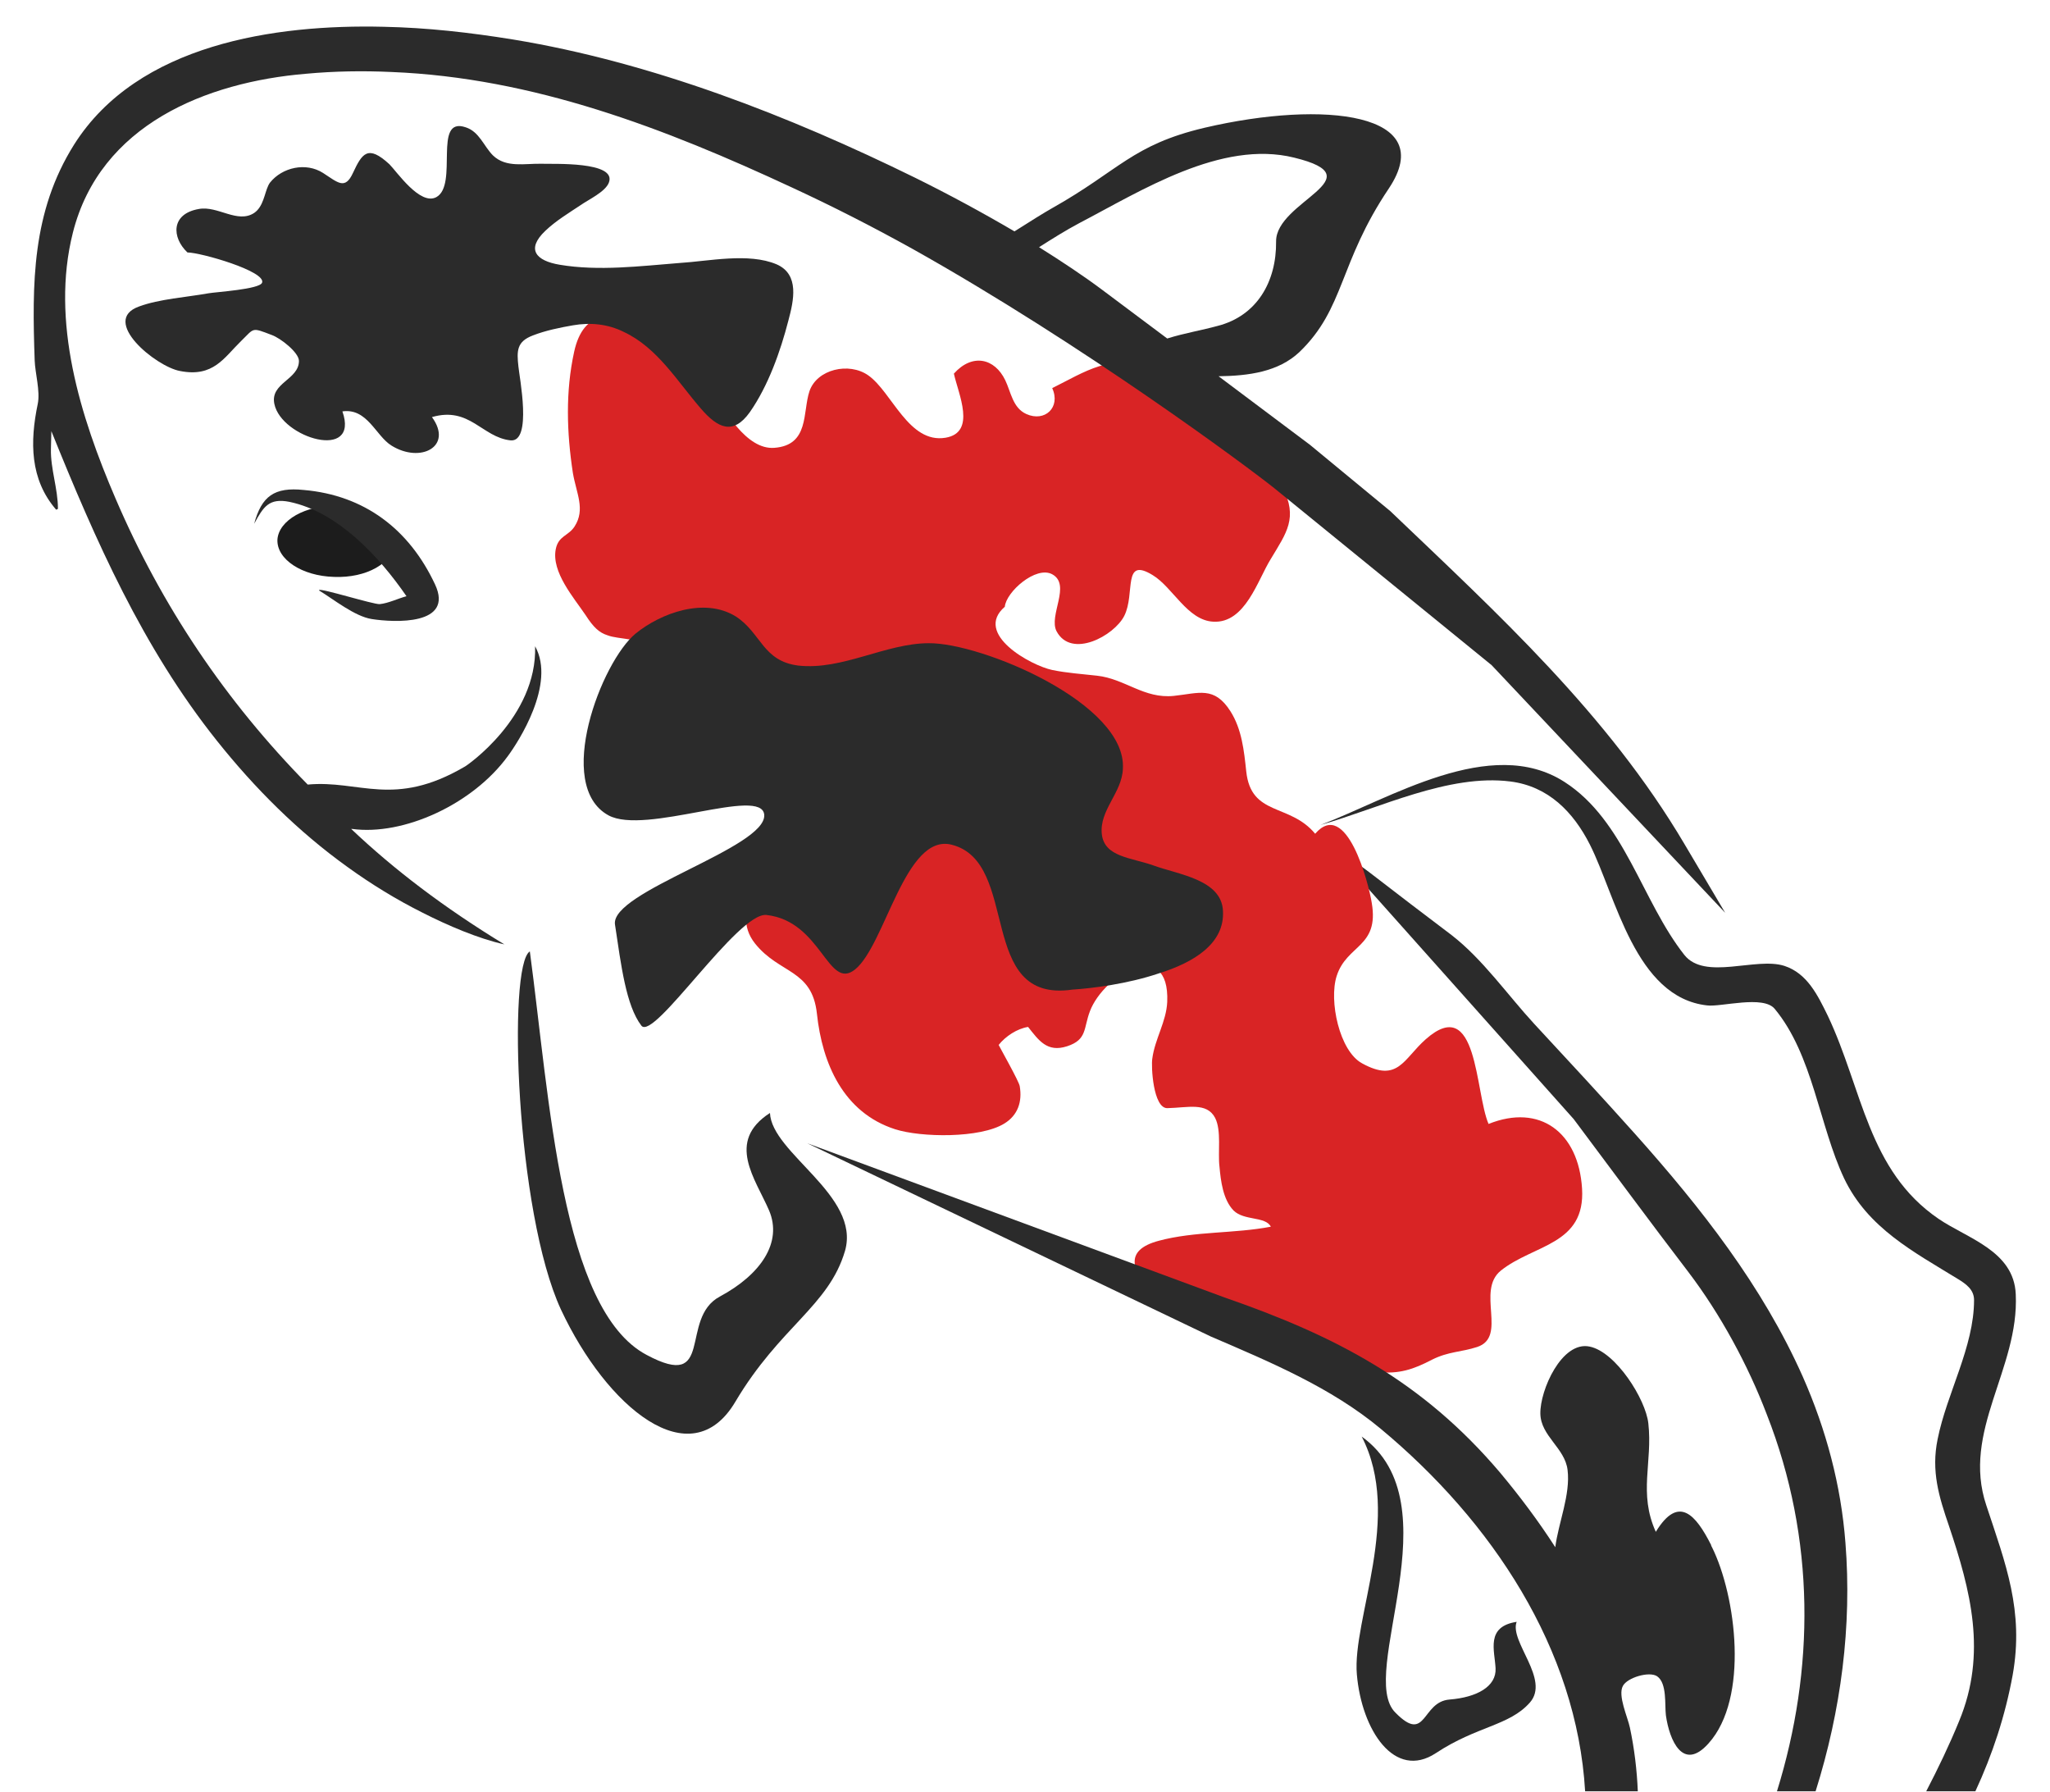
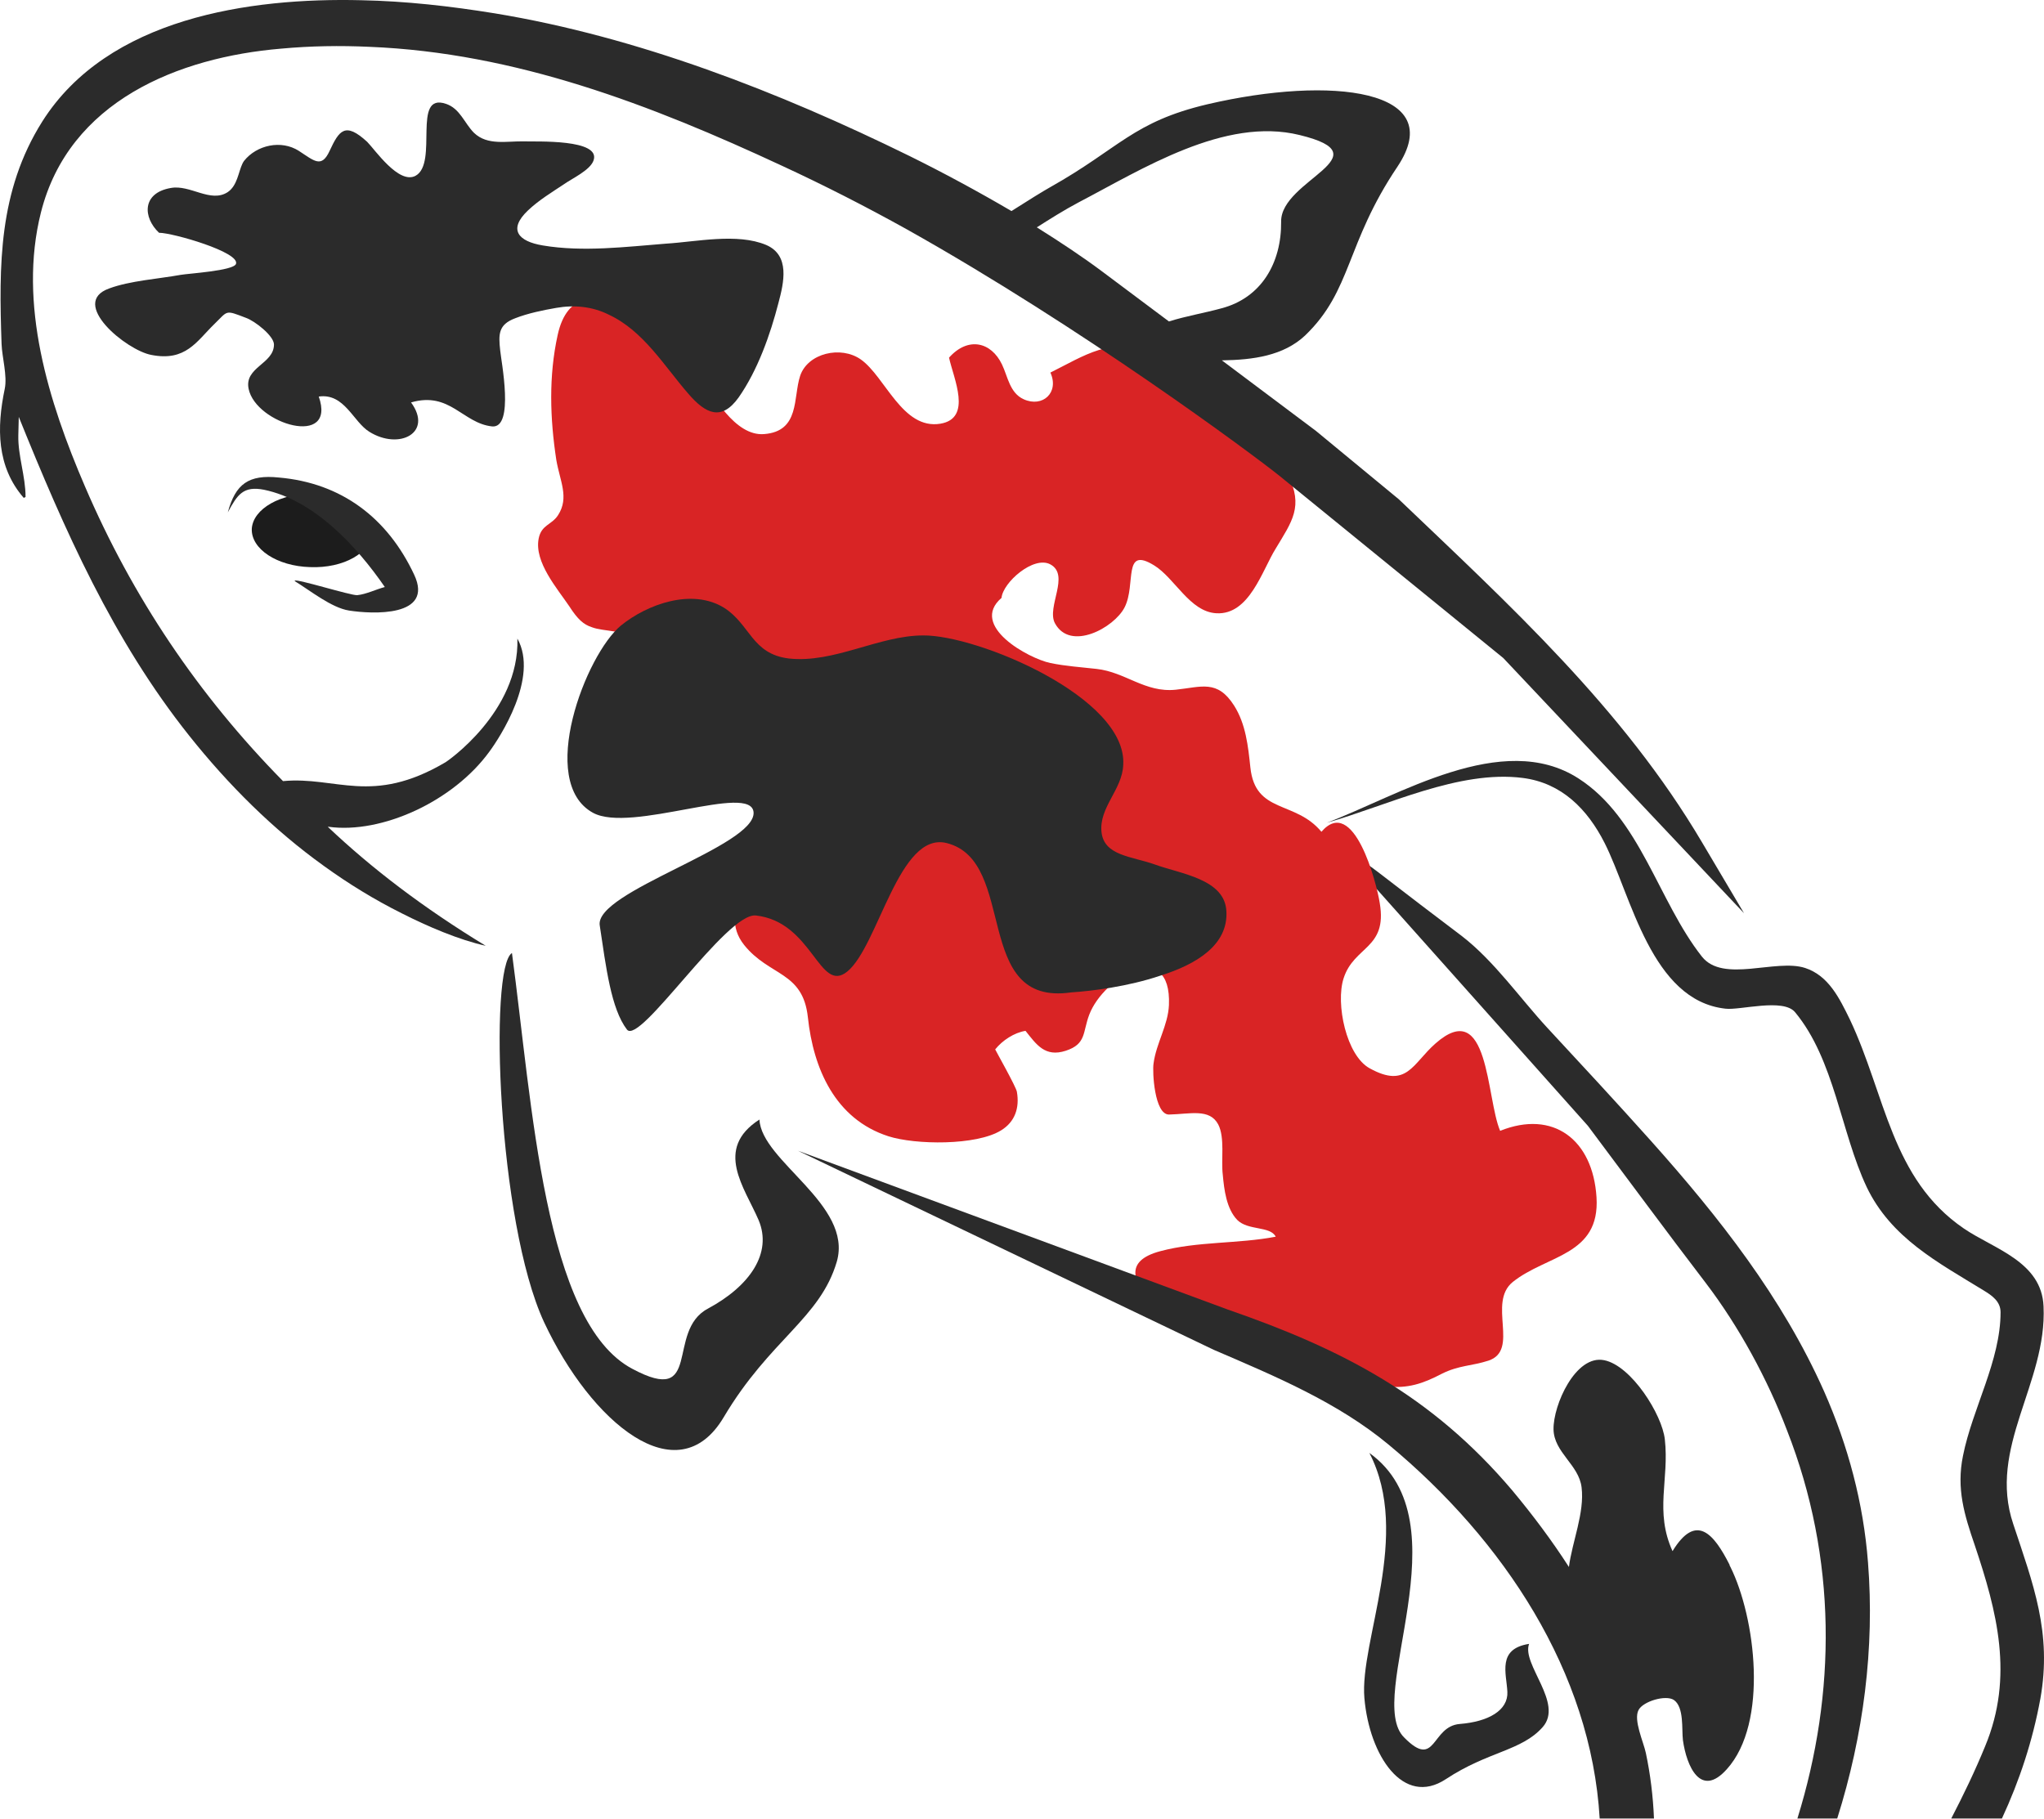
- <svg xmlns="http://www.w3.org/2000/svg" version="1.1" id="Layer_1" x="0px" y="0px" width="467px" height="408px" viewBox="0 0 467 408" enable-background="new 0 0 467 408" xml:space="preserve">
+ <svg xmlns="http://www.w3.org/2000/svg" version="1.1" id="Layer_1" x="0px" y="0px" width="451.749px" height="401.95px" viewBox="7.551 6.05 451.749 401.95" enable-background="new 7.551 6.05 451.749 401.95" xml:space="preserve">
  <g>
-     <path fill-rule="evenodd" clip-rule="evenodd" fill="#2B2B2B" d="M384.6,289.7c7.3,9.6,13.6,21.2,17.9,32.5   c11.1,28.3,10.9,58.1,2.3,85.8h8.8c5.8-18.4,8.3-37.7,6.8-56.6c-1-13.1-4.4-25.8-9.7-37.8c-9.2-20.7-23.2-38.5-38.2-55.3   c-7.6-8.5-15.3-16.8-23-25.1c-6-6.5-11.7-14.7-18.8-20.2c-6.2-4.7-12.4-9.4-18.6-14.2c-3.6-2.8-8.2-5.3-11.3-8.6   c0,0,57.7,64.7,57.7,64.7C367.2,266.5,375.8,278.2,384.6,289.7z" />
-     <path fill-rule="evenodd" clip-rule="evenodd" fill="#1C1C1C" d="M89.8,123.7c0.2-4.5-5.6-8.3-12.9-8.5c-7.3-0.2-13.4,3.3-13.7,7.7   c-0.2,4.5,5.6,8.3,12.9,8.5C83.5,131.7,89.6,128.2,89.8,123.7z" />
-     <path fill-rule="evenodd" clip-rule="evenodd" fill="#2B2B2B" d="M120.7,216.7c-5.1,3.1-3.2,59.4,7.1,81.6   c10.4,22.2,29.5,38.2,39.7,21c10.2-17.2,21.3-21.8,25-34.4c3.6-12.6-16.7-22.2-17.1-31.4c-10.1,6.5-3.3,15-0.2,22.2   c3.1,7.3-1.9,14.6-11.2,19.6c-9.4,5-1,21.7-16.7,13.3C127.8,298.3,125.2,250.1,120.7,216.7z" />
-     <path fill-rule="evenodd" clip-rule="evenodd" fill="#D92425" d="M138.4,144.7c-1.9-0.6-3.2-1.8-5-4.6c-2.7-4-7.8-9.8-6.8-15   c0.6-3.1,2.9-3,4.3-5.2c2.5-3.9,0.4-7.5-0.4-12.2c-1.4-9.2-1.7-18.5,0.3-27.6c4.2-19.2,27,1.2,31.5,8.8c2.6,4.4,7.7,13.6,14.1,13.1   c8-0.6,6.4-8.1,8-12.9c1.7-5,9-6.7,13.4-3.6c5.4,3.8,9.2,15.6,17.6,14.2c7.1-1.2,2.9-10,1.9-14.6c4.2-4.7,9.3-3.5,11.7,1.5   c1.3,2.7,1.7,6.3,4.8,7.7c4.2,1.9,7.9-1.5,5.9-5.9c7.1-3.5,14.2-8.5,22.1-4c3.5,2,7.9,4.3,11.1,6.7c2.5,1.9,4.3,6.3,7.8,5.9   c4.2,4.2,8.8,8.7,11.5,14c3.5,7,0.9,10.3-2.7,16.3c-3,4.8-5.8,14.7-13.1,14.3c-5.9-0.3-9.2-7.8-13.8-10.6c-7-4.3-3.9,4.2-6.5,9.3   c-2.3,4.5-12,9.8-15.4,3.5c-1.9-3.6,3.4-10.6-1-13c-3.7-2-10.5,4-10.8,7.4c-7.2,6.2,6,13.4,10.8,14.4c3.4,0.7,6.7,0.9,10.2,1.3   c6.4,0.7,10.7,5.3,17.5,4.6c5.7-0.6,9.2-2.3,12.9,3.5c2.6,4.1,3.1,9,3.6,13.7c1.1,10.3,9.9,7.2,15.7,14.2   c7.1-8.2,12.2,11.2,12.9,15.8c1.7,10.1-5.7,9.4-8,16.6c-1.8,5.6,0.6,17.1,5.8,19.9c8.2,4.5,9.4-1,14.5-5.5   c11.9-10.5,11.2,12.1,14.3,19.3c11.7-4.7,20.5,1.9,21.3,14.7c0.8,12.9-11,12.7-18.5,18.7c-5.7,4.6,1.6,15.1-5.4,17.4   c-3.7,1.2-6.5,1-10.3,2.9c-4.2,2.2-7.5,3.3-12.3,2.8c-17.2-1.9-38.8-4.1-51.1-17.6c-4.8-5.2-7.1-10.1,1.2-12.3   c8.2-2.2,17.2-1.6,25.5-3.2c-1.2-2.4-6.1-1.3-8.5-3.7c-2.4-2.5-2.9-6.7-3.2-10c-0.4-3.2,0.5-8.2-1-11.1c-1.9-3.6-6.2-2.3-10.9-2.2   c-3.2,0-3.7-9.5-3.4-11.3c0.6-4.5,3.2-8.4,3.4-12.9c0.6-14.9-14.4-6.3-17.6,2.1c-1.5,3.9-0.6,6.5-5.2,8c-4.6,1.5-6.5-1.4-8.9-4.4   c-2.5,0.4-5.1,2.1-6.7,4.1c0,0.1,4.7,8.4,4.8,9.4c0.6,3.5-0.4,6.6-3.5,8.5c-5.5,3.4-19,3.2-24.9,1.3c-11.8-3.8-16.6-15-17.8-26.3   c-1.1-10.2-8.5-9-14.1-16c-3.1-3.9-2.1-7.8-1-12.3c1.9-7.3,3.9-14.8,5.3-22.1c9.4-3.1,28.2-5.1,26.3-18.5   c-0.7-5.3-4.1-10.5-9.9-8.1c-4.9,2-4.5,8.4-7.9,10.6c-2.1,1.3-6.9-0.2-9.2-0.9c-4.7-1.4-3.9-3.5-7-6.2c-6.7-5.8-9.3,6.7-15.9,6.7   c-7.2,0-9.8-13.2-8.9-18.4C141.4,145.3,139.7,145.2,138.4,144.7z" />
-     <polygon fill-rule="evenodd" clip-rule="evenodd" fill="#231F20" points="7.7,88 7.7,88.1 7.7,88.1  " />
-     <path fill-rule="evenodd" clip-rule="evenodd" fill="#2B2B2B" d="M58.6,47.9c-0.2,0.2-0.4,0.4-0.7,0.6c-3.8,2.5-8.3-1.7-12.6-0.9   c-6.4,1.1-6.2,6.5-2.6,9.9c3,0,18,4.3,17,6.9c-0.6,1.5-10.5,2.1-12.2,2.4c-5,0.9-11.2,1.3-15.8,3c-9,3.2,3.8,13.7,9.3,14.7   c7.6,1.5,10-3,13.9-6.8c3.1-3,2.3-3.2,7-1.4c2,0.7,6.2,4,6.2,5.9c0,4.3-6.6,5-5.6,9.8c1.6,7.8,19.5,13.1,15.5,1.7   c5.7-0.8,7.6,5.6,11.2,7.8c6.6,4.1,14.1,0.2,9.2-6.5c8.6-2.5,11.4,4.6,17.9,5.3c5,0.5,2-14.5,1.8-16.8c-0.4-3.6-0.4-5.7,3.3-7.1   c2.8-1.1,6.2-1.8,9.1-2.3c4-0.7,8-0.3,11.6,1.5c7.7,3.6,12.2,11.3,17.6,17.5c3.8,4.4,7.3,6.1,11.1,0.8c4.2-6,7-13.9,8.8-20.9   c1.2-4.5,2.6-10.5-2.7-12.8c-6.4-2.7-15.5-0.7-22.1-0.3c-8.9,0.7-18.4,1.9-27.3,0.4c-5.4-0.9-7.7-3.5-3.3-7.7   c2.4-2.3,5.4-4.1,8.1-5.9c1.7-1.2,5.6-3,6.4-5.1c1.9-4.9-12.8-4.2-15.3-4.3c-3.8-0.1-8.1,1-11.1-1.9c-2.1-2.1-3.1-5.4-6.2-6.4   c-7.6-2.6-1.6,13.1-6.7,15.9c-3.7,2-9-5.8-10.7-7.5c-4.9-4.5-6.2-2.5-8.3,2c-1.8,3.9-3.4,2.2-6.8,0c-3.9-2.5-9.3-1.3-12.1,2.2   C60.4,43.1,60.3,46.1,58.6,47.9z" />
-     <path fill-rule="evenodd" clip-rule="evenodd" fill="#2B2B2B" d="M57.9,119.3c2.1-3.9,3.4-5.9,8-5c11.1,2.3,20.5,12.5,26.7,21.5   c-1.9,0.5-4.1,1.6-6.1,1.8c-1.4,0.1-13.5-3.7-13.8-3.2l0,0.1c3.3,2,8.1,5.9,12,6.5c5.1,0.8,18.8,1.5,14.4-7.9   c-5.9-12.6-16.1-20.3-29.9-21.5C62.5,110.9,59.6,113,57.9,119.3z" />
-     <path fill-rule="evenodd" clip-rule="evenodd" fill="#2B2B2B" d="M383.7,192.2c-17.5-29.6-42.4-52.3-67-75.8l-18.3-15.1l-20.8-15.6   c6.9-0.1,13.6-1,18.4-5.5c10.4-10,8.9-20.2,20.4-37.3c11.4-17.1-14.6-20.2-42-13.8c-16.5,3.9-19.4,9.7-34.7,18.3   c-1.6,0.9-5,3-8.6,5.3c-7.5-4.4-15.3-8.6-22.6-12.2c-28.7-14.1-60-26.3-91.6-31.5C107,7.4,97.3,6.3,87.4,6.1   C62.7,5.5,31.4,10,16.9,32.9c-9.7,15.4-9.6,31.8-9,49.2c0.1,2.9,1.3,7,0.7,9.9c-1.8,8.6-1.8,17.2,4.2,24.1l0.4-0.2   c0-4.6-1.7-9.1-1.6-13.6l0.1-4.1c10.1,25,20.8,49.3,37.7,70.5c8.6,10.8,18.5,20.7,29.8,28.8c5.4,3.9,11.1,7.4,17.1,10.4   c5.7,2.9,12.7,5.9,18.6,7.2c-13.8-8.4-25.2-17.1-34.9-26.3c0.1,0,0.1,0,0.2,0c11.7,1.6,27.5-5.6,35.5-16.6c2.3-3.1,11-16.4,6.2-25   c0.5,16.2-15.7,27.3-16,27.4c-16.2,9.5-24,3-35.8,4.1c-18.7-19-33.3-40.7-43.8-65.2c-8-18.6-14.8-40.3-9.7-60.5   C22.8,28.4,47,18.7,69.7,16.8c6.5-0.6,13-0.7,19.5-0.4c32.3,1.3,62.2,12.8,91.2,26.3c9.3,4.3,18.5,9,27.5,14   c38.9,21.8,76.4,49.7,82.4,54.5l49.5,40.3c17.7,18.8,35.5,37.6,53.2,56.4C389.9,202.7,386.8,197.4,383.7,192.2z M265.9,77.1   l-14.7-11c-4.4-3.3-9.4-6.6-14.5-9.8c3-1.9,6-3.8,9.2-5.5c14-7.3,32.3-19,48.9-14.9c18.9,4.6-4.2,9.9-4.1,19.1   c0.1,9.2-4.4,16.9-13.2,19.2C273.9,75.2,269.7,75.9,265.9,77.1z" />
-     <path fill="#2B2B2B" d="M264,221.7c8-2.5,15-6.8,14.6-14.2c-0.3-7.2-10.2-8.3-15.9-10.4c-5.1-1.8-11.1-1.9-11.7-7.1   c-0.6-5.5,4.6-9.4,4.8-14.9c0.9-14.9-32.2-28.7-44.2-28.6c-9.8,0-19.7,6.2-29.7,5.1c-8.2-1-8.5-7.5-14.3-11.2   c-7.1-4.4-17-0.8-22.8,3.9c-7.8,6.4-18.6,34.6-6.2,41.4c8.4,4.6,35-6.7,35.5-0.1c0.5,7.5-35.2,17.5-34,25c1.4,9.3,2.5,18.4,6,23   c2.8,3.7,22-25.9,28.5-25.2c12.6,1.4,14,17.4,20.2,12.4c6.9-5.6,11.4-31.1,22-28.4c15.8,4,5.5,36.2,27.5,33   C248.9,225.1,256.9,224.1,264,221.7z" />
-     <path fill-rule="evenodd" clip-rule="evenodd" fill="#2B2B2B" d="M310.2,327.2c9.4,18.1-2.2,41.6-1.1,54.2   c1.1,12.7,8.6,24.1,18,17.9c9.4-6.2,16.7-6.2,21.4-11.5c4.7-5.3-4.7-13.9-3-18.4c-7.1,1.1-5,6.5-4.8,10.6c0.2,4.1-4.2,6.6-10.5,7.1   c-6.4,0.5-5.2,10.2-12.3,3C309,381.4,331.5,342.5,310.2,327.2z" />
-     <path fill-rule="evenodd" clip-rule="evenodd" fill="#2B2B2B" d="M314.5,325.4c25.4,21.1,44.7,50.2,46.6,82.6h12   c-0.2-4.9-0.8-9.8-1.8-14.5c-0.5-2.4-2.8-7.3-1.6-9.5c1-1.9,6-3.4,7.8-2.2c2.3,1.6,1.7,6.5,2,8.9c0.8,5.7,3.9,12.9,9.7,6.4   c9.3-10.3,6.3-33.6,0.8-44.7c-0.1-0.2-0.2-0.3-0.2-0.5c-3.5-6.9-7.4-11.5-12.6-3c-4-8.8-0.7-15.8-1.7-24.7   c-0.6-5.5-7.4-16.3-13.4-17.5c-6.3-1.3-11.3,9.9-11.2,15.3c0.1,5.1,5.6,7.8,6.2,12.8c0.7,5.6-2.1,12.1-2.8,17.6   c-3.8-5.9-8-11.5-12.5-16.9c-17.8-21-37.5-31.2-62.9-40l-95-35.1l91.9,44C289.3,310.2,303.2,316,314.5,325.4z" />
-     <path fill-rule="evenodd" clip-rule="evenodd" fill="#2B2B2B" d="M344.1,178c8.6,1.1,14.3,6.9,18.1,14.4   c5.9,11.7,10.3,34.8,26.7,36.6c3.2,0.4,12.8-2.4,15.4,0.8c8.7,10.5,10.1,26.5,15.8,38.6c5.4,11.3,15.8,16.7,25.9,22.9   c1.8,1.1,3.7,2.4,3.7,4.8c0,10.7-6.2,21.2-8.3,31.7c-1.5,7.3,0.3,13.1,2.6,19.8c4.9,14.6,8.7,29,2.3,44.4c-2.2,5.4-4.8,10.8-7.5,16   h11.2c3.9-8.4,6.8-17.2,8.5-26.5c2.6-14.6-1.6-25.3-6-38.6c-5.7-16.9,7.5-31.1,6.7-48.1c-0.4-9.9-11-12.7-17.6-17.2   c-16.1-11-17.3-29.5-25.2-46.2c-2.3-4.7-4.7-9.7-9.9-11.4c-6.5-2.1-18.1,3.4-22.8-2.5c-9.7-12.3-13.6-30.6-27.3-39.4   c-16.8-10.8-39.9,3.9-55.6,9.8C314.2,184.1,330,176.2,344.1,178z" />
+     <path fill="#2B2B2B" d="M384.6,289.7c7.301,9.6,13.601,21.2,17.9,32.5c11.1,28.3,10.9,58.1,2.3,85.8h8.8   c5.801-18.4,8.301-37.7,6.801-56.6c-1-13.101-4.4-25.801-9.7-37.801c-9.2-20.699-23.2-38.5-38.2-55.3c-7.6-8.5-15.3-16.8-23-25.1   c-6-6.5-11.7-14.7-18.8-20.2c-6.2-4.7-12.4-9.4-18.601-14.2c-3.6-2.8-8.199-5.3-11.3-8.6l57.7,64.7   C367.2,266.5,375.8,278.2,384.6,289.7z" />
+     <path fill="#1C1C1C" d="M89.8,123.7c0.2-4.5-5.6-8.3-12.9-8.5c-7.3-0.2-13.4,3.3-13.7,7.7c-0.2,4.5,5.6,8.3,12.9,8.5   C83.5,131.7,89.6,128.2,89.8,123.7z" />
+     <path fill="#2B2B2B" d="M120.7,216.7c-5.1,3.1-3.2,59.399,7.1,81.6c10.4,22.2,29.5,38.2,39.7,21s21.3-21.8,25-34.399   c3.6-12.601-16.7-22.2-17.1-31.4c-10.1,6.5-3.3,15-0.2,22.2c3.1,7.3-1.9,14.6-11.2,19.6c-9.4,5-1,21.7-16.7,13.3   C127.8,298.3,125.2,250.1,120.7,216.7z" />
+     <path fill="#D92425" d="M138.4,144.7c-1.9-0.6-3.2-1.8-5-4.6c-2.7-4-7.8-9.8-6.8-15c0.6-3.1,2.9-3,4.3-5.2   c2.5-3.9,0.4-7.5-0.4-12.2c-1.4-9.2-1.7-18.5,0.3-27.6c4.2-19.2,27,1.2,31.5,8.8c2.6,4.4,7.7,13.6,14.1,13.1c8-0.6,6.4-8.1,8-12.9   c1.7-5,9-6.7,13.4-3.6c5.4,3.8,9.2,15.6,17.6,14.2c7.1-1.2,2.9-10,1.9-14.6c4.2-4.7,9.3-3.5,11.7,1.5c1.3,2.7,1.7,6.3,4.8,7.7   c4.2,1.9,7.9-1.5,5.9-5.9c7.1-3.5,14.2-8.5,22.1-4c3.5,2,7.9,4.3,11.101,6.7c2.5,1.9,4.3,6.3,7.8,5.9c4.2,4.2,8.8,8.7,11.5,14   c3.5,7,0.899,10.3-2.7,16.3c-3,4.8-5.8,14.7-13.1,14.3c-5.9-0.3-9.2-7.8-13.801-10.6c-7-4.3-3.899,4.2-6.5,9.3   c-2.3,4.5-12,9.8-15.399,3.5c-1.9-3.6,3.399-10.6-1-13c-3.7-2-10.5,4-10.8,7.4c-7.2,6.2,6,13.4,10.8,14.4   c3.399,0.7,6.7,0.9,10.2,1.3c6.399,0.7,10.699,5.3,17.5,4.6c5.699-0.6,9.199-2.3,12.899,3.5c2.601,4.1,3.101,9,3.601,13.7   c1.1,10.3,9.899,7.2,15.699,14.2c7.101-8.2,12.2,11.2,12.9,15.8c1.7,10.1-5.7,9.399-8,16.6c-1.8,5.601,0.6,17.101,5.8,19.9   c8.2,4.5,9.4-1,14.5-5.5c11.9-10.5,11.2,12.1,14.3,19.3c11.7-4.7,20.5,1.9,21.301,14.7c0.799,12.899-11,12.7-18.5,18.7   c-5.701,4.6,1.6,15.1-5.4,17.399c-3.7,1.2-6.5,1-10.3,2.9c-4.2,2.2-7.5,3.3-12.3,2.8c-17.2-1.9-38.801-4.1-51.101-17.6   c-4.8-5.2-7.1-10.101,1.2-12.301c8.2-2.199,17.2-1.6,25.5-3.199c-1.2-2.4-6.1-1.301-8.5-3.7c-2.4-2.5-2.9-6.7-3.2-10   c-0.399-3.2,0.5-8.2-1-11.101c-1.899-3.6-6.2-2.3-10.899-2.199c-3.2,0-3.7-9.5-3.4-11.301c0.6-4.5,3.2-8.399,3.4-12.899   c0.6-14.9-14.4-6.3-17.601,2.1c-1.5,3.9-0.6,6.5-5.2,8c-4.6,1.5-6.5-1.399-8.899-4.399c-2.5,0.399-5.1,2.1-6.7,4.1   c0,0.1,4.7,8.4,4.8,9.4c0.6,3.5-0.4,6.6-3.5,8.5c-5.5,3.399-19,3.199-24.9,1.3c-11.8-3.8-16.6-15-17.8-26.3   c-1.1-10.2-8.5-9-14.1-16c-3.1-3.9-2.1-7.801-1-12.3c1.9-7.3,3.9-14.8,5.3-22.1c9.4-3.1,28.2-5.1,26.3-18.5   c-0.7-5.3-4.1-10.5-9.9-8.1c-4.9,2-4.5,8.4-7.9,10.6c-2.1,1.3-6.9-0.2-9.2-0.9c-4.7-1.4-3.9-3.5-7-6.2c-6.7-5.8-9.3,6.7-15.9,6.7   c-7.2,0-9.8-13.2-8.9-18.4C141.4,145.3,139.7,145.2,138.4,144.7z" />
+     <polygon fill="#231F20" points="7.7,88 7.7,88.1 7.7,88.1  " />
+     <path fill="#2B2B2B" d="M58.6,47.9c-0.2,0.2-0.4,0.4-0.7,0.6c-3.8,2.5-8.3-1.7-12.6-0.9c-6.4,1.1-6.2,6.5-2.6,9.9   c3,0,18,4.3,17,6.9c-0.6,1.5-10.5,2.1-12.2,2.4c-5,0.9-11.2,1.3-15.8,3c-9,3.2,3.8,13.7,9.3,14.7c7.6,1.5,10-3,13.9-6.8   c3.1-3,2.3-3.2,7-1.4c2,0.7,6.2,4,6.2,5.9c0,4.3-6.6,5-5.6,9.8c1.6,7.8,19.5,13.1,15.5,1.7c5.7-0.8,7.6,5.6,11.2,7.8   c6.6,4.1,14.1,0.2,9.2-6.5c8.6-2.5,11.4,4.6,17.9,5.3c5,0.5,2-14.5,1.8-16.8c-0.4-3.6-0.4-5.7,3.3-7.1c2.8-1.1,6.2-1.8,9.1-2.3   c4-0.7,8-0.3,11.6,1.5c7.7,3.6,12.2,11.3,17.6,17.5c3.8,4.4,7.3,6.1,11.1,0.8c4.2-6,7-13.9,8.8-20.9c1.2-4.5,2.6-10.5-2.7-12.8   c-6.4-2.7-15.5-0.7-22.1-0.3c-8.9,0.7-18.4,1.9-27.3,0.4c-5.4-0.9-7.7-3.5-3.3-7.7c2.4-2.3,5.4-4.1,8.1-5.9c1.7-1.2,5.6-3,6.4-5.1   c1.9-4.9-12.8-4.2-15.3-4.3c-3.8-0.1-8.1,1-11.1-1.9c-2.1-2.1-3.1-5.4-6.2-6.4c-7.6-2.6-1.6,13.1-6.7,15.9c-3.7,2-9-5.8-10.7-7.5   c-4.9-4.5-6.2-2.5-8.3,2c-1.8,3.9-3.4,2.2-6.8,0c-3.9-2.5-9.3-1.3-12.1,2.2C60.4,43.1,60.3,46.1,58.6,47.9z" />
+     <path fill="#2B2B2B" d="M57.9,119.3c2.1-3.9,3.4-5.9,8-5c11.1,2.3,20.5,12.5,26.7,21.5c-1.9,0.5-4.1,1.6-6.1,1.8   c-1.4,0.1-13.5-3.7-13.8-3.2v0.1c3.3,2,8.1,5.9,12,6.5c5.1,0.8,18.8,1.5,14.4-7.9c-5.9-12.6-16.1-20.3-29.9-21.5   C62.5,110.9,59.6,113,57.9,119.3z" />
+     <path fill="#2B2B2B" d="M383.7,192.2c-17.5-29.6-42.4-52.3-67-75.8l-18.3-15.1L277.6,85.7c6.9-0.1,13.601-1,18.4-5.5   c10.4-10,8.9-20.2,20.4-37.3c11.399-17.1-14.601-20.2-42-13.8c-16.5,3.9-19.4,9.7-34.7,18.3c-1.601,0.9-5,3-8.6,5.3   c-7.5-4.4-15.3-8.6-22.6-12.2c-28.7-14.1-60-26.3-91.6-31.5C107,7.4,97.3,6.3,87.4,6.1c-24.7-0.6-56,3.9-70.5,26.8   c-9.7,15.4-9.6,31.8-9,49.2C8,85,9.2,89.1,8.6,92c-1.8,8.6-1.8,17.2,4.2,24.1l0.4-0.2c0-4.6-1.7-9.1-1.6-13.6l0.1-4.1   c10.1,25,20.8,49.3,37.7,70.5c8.6,10.8,18.5,20.7,29.8,28.8c5.4,3.9,11.1,7.4,17.1,10.4c5.7,2.899,12.7,5.899,18.6,7.199   C101.1,206.7,89.7,198,80,188.8c0.1,0,0.1,0,0.2,0c11.7,1.6,27.5-5.6,35.5-16.6c2.3-3.1,11-16.4,6.2-25c0.5,16.2-15.7,27.3-16,27.4   c-16.2,9.5-24,3-35.8,4.1c-18.7-19-33.3-40.7-43.8-65.2c-8-18.6-14.8-40.3-9.7-60.5C22.8,28.4,47,18.7,69.7,16.8   c6.5-0.6,13-0.7,19.5-0.4c32.3,1.3,62.2,12.8,91.2,26.3c9.3,4.3,18.5,9,27.5,14c38.9,21.8,76.4,49.7,82.4,54.5l49.5,40.3   c17.7,18.8,35.5,37.6,53.2,56.4C389.9,202.7,386.8,197.4,383.7,192.2z M265.9,77.1l-14.7-11c-4.4-3.3-9.4-6.6-14.5-9.8   c3-1.9,6-3.8,9.2-5.5c14-7.3,32.3-19,48.899-14.9c18.9,4.6-4.2,9.9-4.1,19.1c0.1,9.2-4.4,16.9-13.2,19.2   C273.9,75.2,269.7,75.9,265.9,77.1z" />
+     <path fill="#2B2B2B" d="M264,221.7c8-2.5,15-6.8,14.6-14.2c-0.3-7.2-10.199-8.3-15.899-10.4c-5.101-1.8-11.101-1.9-11.7-7.1   c-0.6-5.5,4.6-9.4,4.8-14.9c0.9-14.9-32.2-28.7-44.2-28.6c-9.8,0-19.7,6.2-29.7,5.1c-8.2-1-8.5-7.5-14.3-11.2   c-7.1-4.4-17-0.8-22.8,3.9c-7.8,6.4-18.6,34.6-6.2,41.4c8.4,4.6,35-6.7,35.5-0.1c0.5,7.5-35.2,17.5-34,25c1.4,9.301,2.5,18.4,6,23   c2.8,3.7,22-25.899,28.5-25.199c12.6,1.399,14,17.399,20.2,12.399c6.9-5.6,11.4-31.1,22-28.4c15.8,4,5.5,36.2,27.5,33   C248.9,225.1,256.9,224.1,264,221.7z" />
+     <path fill="#2B2B2B" d="M310.2,327.2c9.399,18.1-2.2,41.6-1.101,54.2c1.101,12.699,8.601,24.1,18,17.899   c9.4-6.2,16.7-6.2,21.4-11.5s-4.7-13.899-3-18.399c-7.1,1.1-5,6.5-4.8,10.6s-4.2,6.6-10.5,7.1c-6.4,0.5-5.2,10.2-12.3,3   C309,381.4,331.5,342.5,310.2,327.2z" />
+     <path fill="#2B2B2B" d="M314.5,325.4c25.4,21.1,44.7,50.199,46.6,82.6h12c-0.199-4.9-0.8-9.8-1.8-14.5c-0.5-2.4-2.8-7.3-1.6-9.5   c1-1.9,6-3.4,7.8-2.2c2.3,1.601,1.7,6.5,2,8.9c0.8,5.7,3.9,12.899,9.7,6.399c9.3-10.3,6.3-33.6,0.8-44.699   c-0.1-0.2-0.2-0.301-0.2-0.5c-3.5-6.9-7.399-11.5-12.6-3c-4-8.801-0.7-15.801-1.7-24.7c-0.6-5.5-7.4-16.3-13.4-17.5   c-6.3-1.3-11.3,9.899-11.199,15.3c0.1,5.1,5.6,7.8,6.199,12.8c0.7,5.601-2.1,12.101-2.8,17.601c-3.8-5.9-8-11.5-12.5-16.9   c-17.8-21-37.5-31.2-62.899-40l-95-35.1l91.9,44C289.3,310.2,303.2,316,314.5,325.4z" />
+     <path fill="#2B2B2B" d="M344.1,178c8.601,1.1,14.301,6.9,18.101,14.4c5.899,11.7,10.3,34.8,26.7,36.6   c3.199,0.4,12.8-2.4,15.399,0.8c8.7,10.5,10.101,26.5,15.8,38.601C425.5,279.7,435.9,285.1,446,291.3c1.8,1.101,3.7,2.4,3.7,4.8   c0,10.7-6.2,21.2-8.3,31.7c-1.5,7.3,0.3,13.101,2.6,19.8c4.9,14.601,8.7,29,2.3,44.4c-2.2,5.4-4.8,10.8-7.5,16H450   c3.9-8.4,6.8-17.2,8.5-26.5c2.6-14.6-1.6-25.3-6-38.6c-5.7-16.9,7.5-31.101,6.7-48.101c-0.4-9.899-11-12.7-17.601-17.2   c-16.1-11-17.3-29.5-25.199-46.199c-2.301-4.7-4.7-9.7-9.9-11.4c-6.5-2.1-18.1,3.4-22.8-2.5c-9.7-12.3-13.601-30.6-27.3-39.4   c-16.801-10.8-39.9,3.9-55.601,9.8C314.2,184.1,330,176.2,344.1,178z" />
  </g>
</svg>
